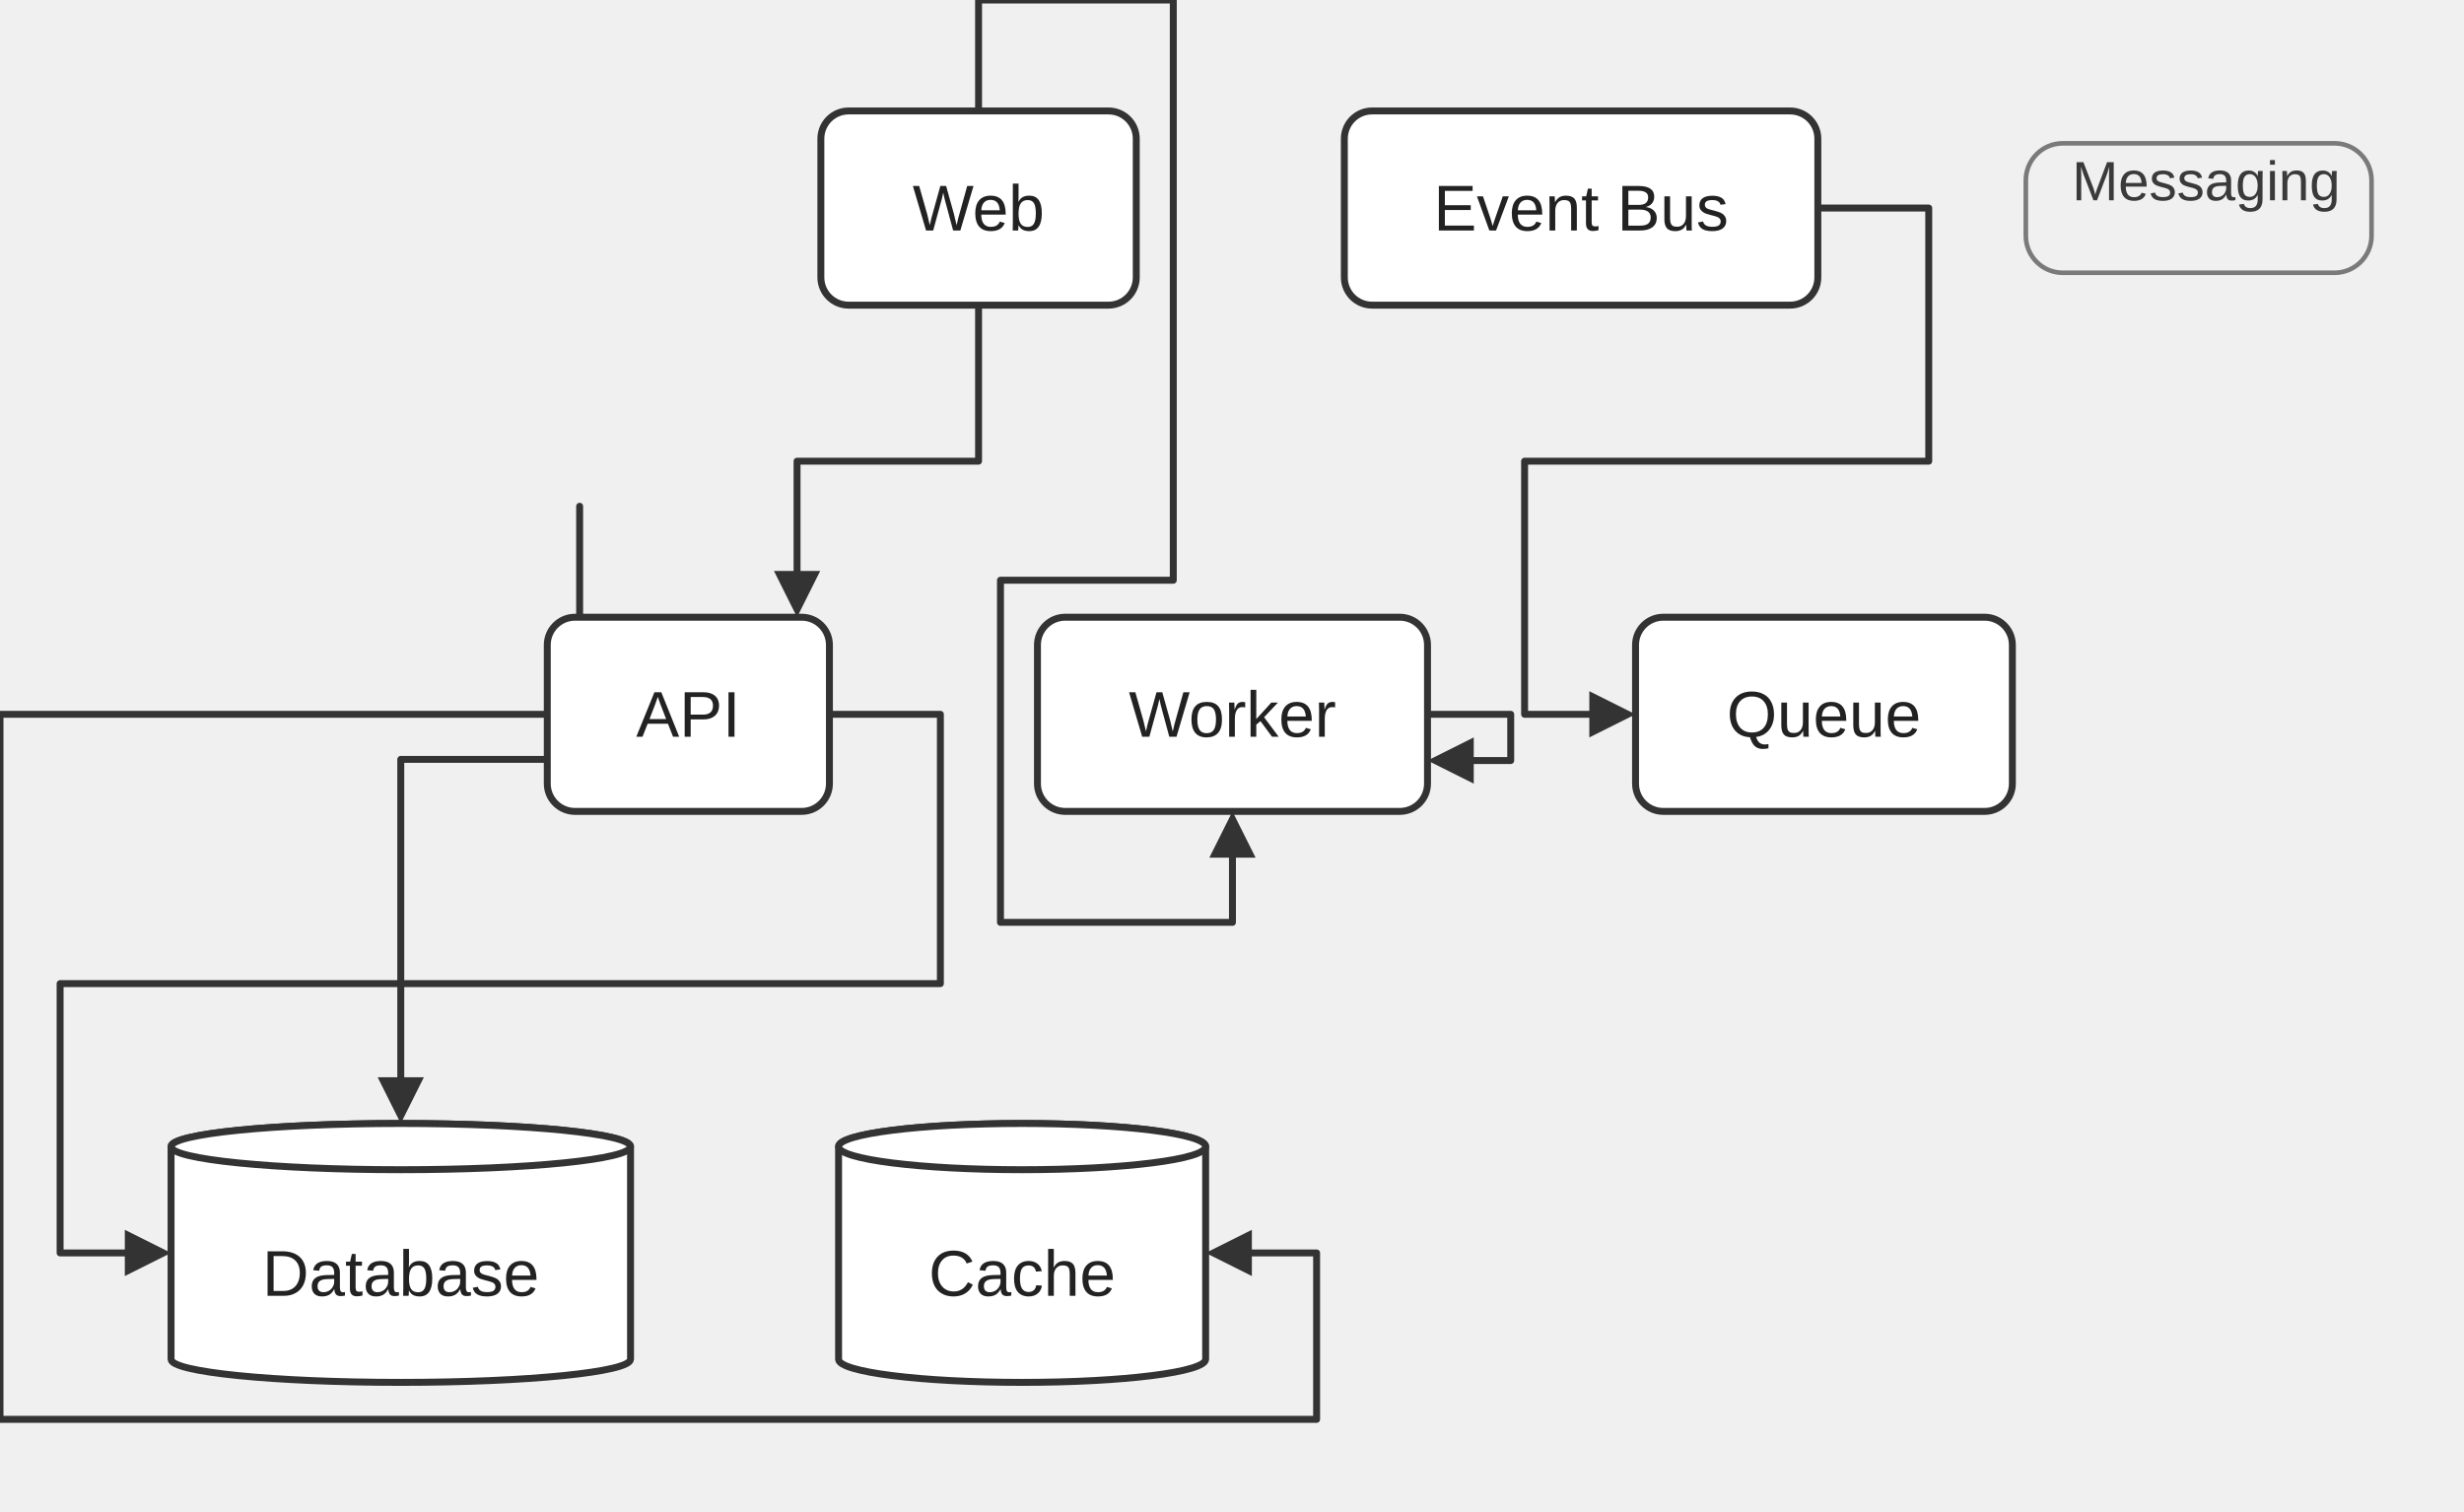
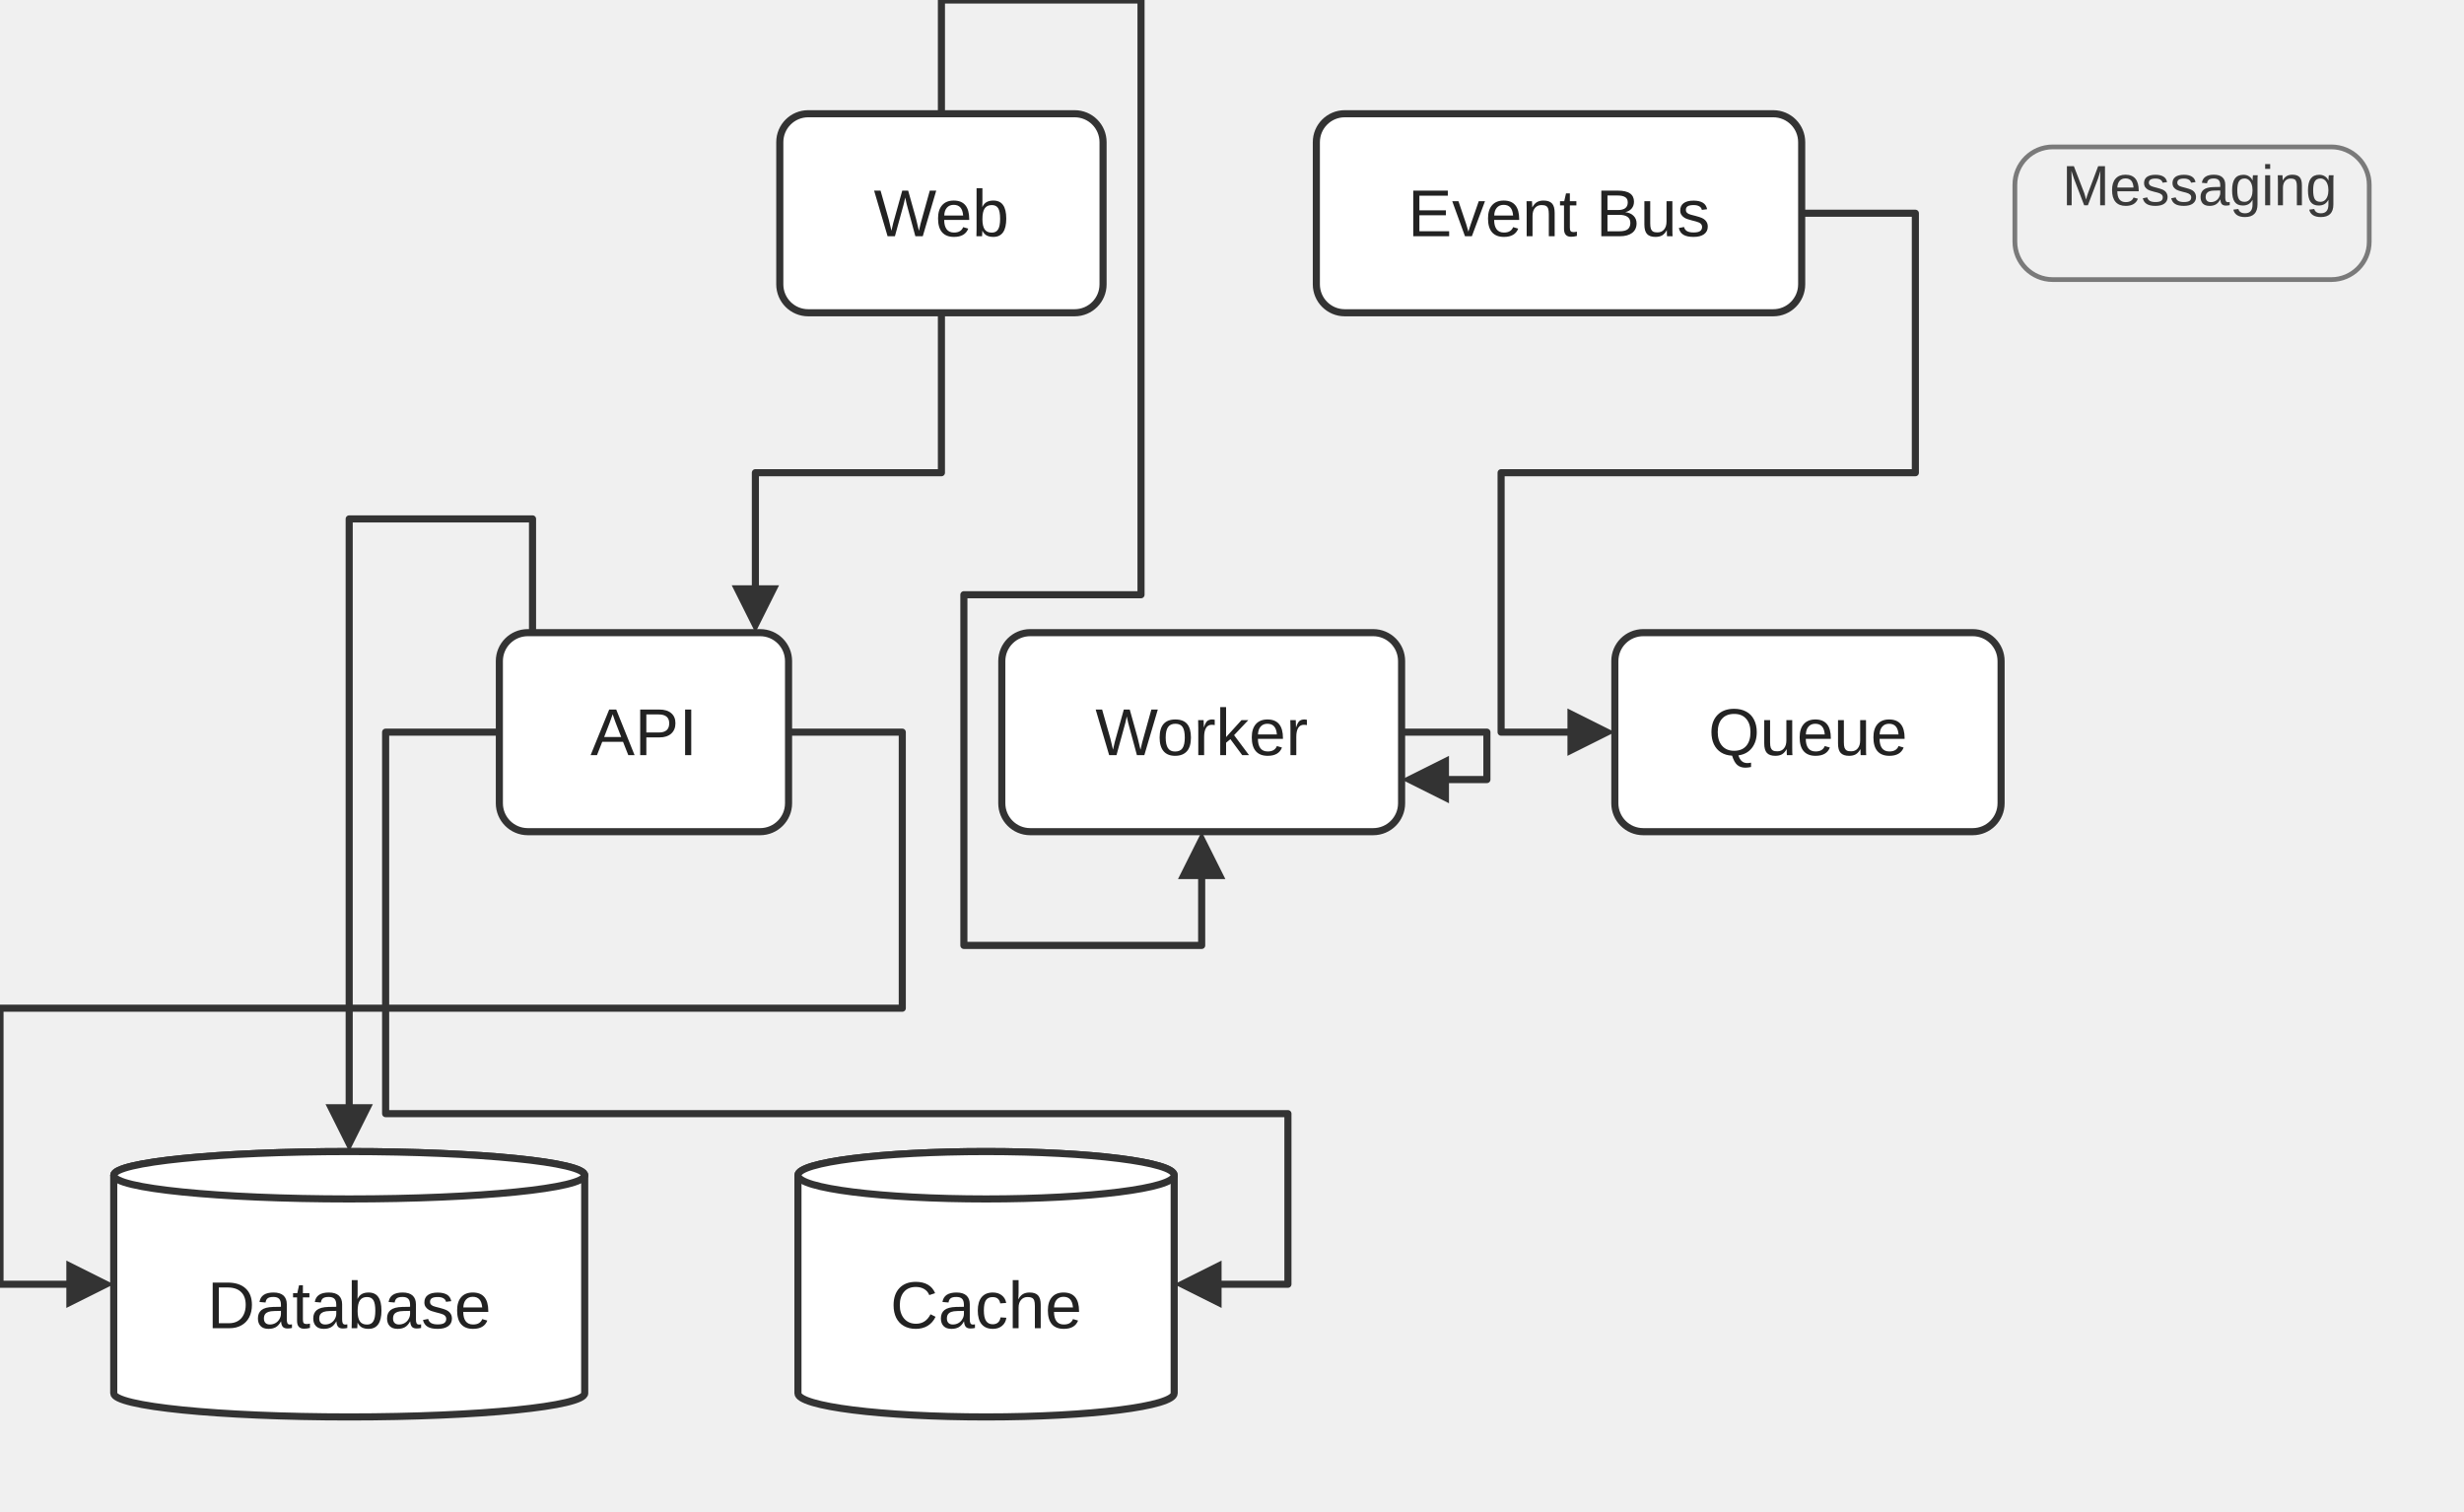
- <svg xmlns="http://www.w3.org/2000/svg" width="532.98" height="327.00" viewBox="0 0 532.98 327.00">
+ <svg xmlns="http://www.w3.org/2000/svg" width="519.98" height="319.00" viewBox="0 0 519.98 319.00">
  <defs>
    <marker id="arrow" viewBox="0 0 10 10" refX="6.00" refY="5" markerWidth="10" markerHeight="10" orient="auto" markerUnits="userSpaceOnUse">
      <path d="M0,0 L10,5 L0,10 Z" fill="#333" />
    </marker>
  </defs>
  <g fill="none" stroke="#7a7a7a" stroke-width="1" stroke-linejoin="round">
-     <rect x="438.20" y="31.00" width="74.78" height="28.00" rx="8" ry="8" fill="none" stroke="#7a7a7a" stroke-width="1" />
+     <rect x="425.20" y="31.00" width="74.78" height="28.00" rx="8" ry="8" fill="none" stroke="#7a7a7a" stroke-width="1" />
  </g>
  <g fill="#3a3a3a" font-family="Arial, Helvetica, Liberation Sans, DejaVu Sans, sans-serif" font-size="12.00">
-     <text x="448.20" y="35.00" text-anchor="start" dominant-baseline="hanging">Messaging</text>
+     <text x="435.20" y="35.00" text-anchor="start" dominant-baseline="hanging">Messaging</text>
  </g>
  <g fill="none" stroke-linecap="round" stroke-linejoin="round">
-     <polyline points="211.67,66.00 211.67,99.75 172.41,99.75 172.41,129.50" stroke="#333" stroke-width="1.5" marker-end="url(#arrow)" />
-     <polyline points="179.41,154.50 203.41,154.50 203.41,212.75 13.00,212.75 13.00,271.00 33.00,271.00" stroke="#333" stroke-width="1.5" marker-end="url(#arrow)" />
-     <polyline points="118.38,154.50 94.38,154.50 0.00,154.50 0.00,307.00 284.79,307.00 284.79,271.00 264.79,271.00" stroke="#333" stroke-width="1.5" marker-end="url(#arrow)" />
-     <polyline points="125.38,133.50 125.38,109.50 125.38,164.25 86.69,164.25 86.69,219.00 86.69,239.00" stroke="#333" stroke-width="1.5" marker-end="url(#arrow)" />
-     <polyline points="211.67,24.00 211.67,0.00 253.79,0.00 253.79,125.50 216.41,125.50 216.41,199.50 266.59,199.50 266.59,179.50" stroke="#333" stroke-width="1.5" marker-end="url(#arrow)" />
-     <polyline points="308.78,154.50 326.78,154.50 326.78,164.50 312.78,164.50" stroke="#333" stroke-width="1.5" marker-end="url(#arrow)" />
-     <polyline points="393.20,45.00 417.20,45.00 417.20,99.75 329.78,99.75 329.78,154.50 349.78,154.50" stroke="#333" stroke-width="1.5" marker-end="url(#arrow)" />
+     <polyline points="198.67,66.00 198.67,99.75 159.41,99.75 159.41,129.50" stroke="#333" stroke-width="1.5" marker-end="url(#arrow)" />
+     <polyline points="166.41,154.50 190.41,154.50 190.41,212.75 0.00,212.75 0.00,271.00 20.00,271.00" stroke="#333" stroke-width="1.5" marker-end="url(#arrow)" />
+     <polyline points="105.38,154.50 81.38,154.50 81.38,235.00 271.79,235.00 271.79,271.00 251.79,271.00" stroke="#333" stroke-width="1.5" marker-end="url(#arrow)" />
+     <polyline points="112.38,133.50 112.38,109.50 73.69,109.50 73.69,219.00 73.69,239.00" stroke="#333" stroke-width="1.5" marker-end="url(#arrow)" />
+     <polyline points="198.67,24.00 198.67,0.00 240.79,0.00 240.79,125.50 203.41,125.50 203.41,199.50 253.59,199.50 253.59,179.50" stroke="#333" stroke-width="1.5" marker-end="url(#arrow)" />
+     <polyline points="295.78,154.50 313.78,154.50 313.78,164.50 299.78,164.50" stroke="#333" stroke-width="1.5" marker-end="url(#arrow)" />
+     <polyline points="380.20,45.00 404.20,45.00 404.20,99.75 316.78,99.75 316.78,154.50 336.78,154.50" stroke="#333" stroke-width="1.5" marker-end="url(#arrow)" />
  </g>
  <g>
-     <rect x="177.56" y="24.00" width="68.22" height="42.00" rx="6" ry="6" fill="#fff" stroke="#333" stroke-width="1.5" />
-     <text x="211.67" y="45.00" font-family="Arial, Helvetica, Liberation Sans, DejaVu Sans, sans-serif" font-size="14" fill="#222" text-anchor="middle" dominant-baseline="central">Web</text>
-     <rect x="118.38" y="133.50" width="61.03" height="42.00" rx="6" ry="6" fill="#fff" stroke="#333" stroke-width="1.5" />
-     <text x="148.89" y="154.50" font-family="Arial, Helvetica, Liberation Sans, DejaVu Sans, sans-serif" font-size="14" fill="#222" text-anchor="middle" dominant-baseline="central">API</text>
-     <path d="M37.00,248.00 L37.00,294.00 A49.69,5.00 0 0 0 136.39,294.00 L136.39,248.00 A49.69,5.00 0 0 0 37.00,248.00 Z" fill="#fff" stroke="#333" stroke-width="1.5" />
-     <ellipse cx="86.69" cy="248.00" rx="49.69" ry="5.00" fill="#fff" stroke="#333" stroke-width="1.5" />
-     <text x="86.69" y="275.42" font-family="Arial, Helvetica, Liberation Sans, DejaVu Sans, sans-serif" font-size="14" fill="#222" text-anchor="middle" dominant-baseline="central">Database</text>
-     <path d="M181.39,248.00 L181.39,294.00 A39.70,5.00 0 0 0 260.79,294.00 L260.79,248.00 A39.70,5.00 0 0 0 181.39,248.00 Z" fill="#fff" stroke="#333" stroke-width="1.5" />
-     <ellipse cx="221.09" cy="248.00" rx="39.70" ry="5.00" fill="#fff" stroke="#333" stroke-width="1.5" />
-     <text x="221.09" y="275.42" font-family="Arial, Helvetica, Liberation Sans, DejaVu Sans, sans-serif" font-size="14" fill="#222" text-anchor="middle" dominant-baseline="central">Cache</text>
-     <rect x="290.79" y="24.00" width="102.42" height="42.00" rx="6" ry="6" fill="#fff" stroke="#333" stroke-width="1.5" />
-     <text x="341.99" y="45.00" font-family="Arial, Helvetica, Liberation Sans, DejaVu Sans, sans-serif" font-size="14" fill="#222" text-anchor="middle" dominant-baseline="central">Event Bus</text>
-     <rect x="353.78" y="133.50" width="81.51" height="42.00" rx="6" ry="6" fill="#fff" stroke="#333" stroke-width="1.5" />
-     <text x="394.53" y="154.50" font-family="Arial, Helvetica, Liberation Sans, DejaVu Sans, sans-serif" font-size="14" fill="#222" text-anchor="middle" dominant-baseline="central">Queue</text>
-     <rect x="224.41" y="133.50" width="84.37" height="42.00" rx="6" ry="6" fill="#fff" stroke="#333" stroke-width="1.5" />
-     <text x="266.59" y="154.50" font-family="Arial, Helvetica, Liberation Sans, DejaVu Sans, sans-serif" font-size="14" fill="#222" text-anchor="middle" dominant-baseline="central">Worker</text>
+     <rect x="164.56" y="24.00" width="68.22" height="42.00" rx="6" ry="6" fill="#fff" stroke="#333" stroke-width="1.5" />
+     <text x="198.67" y="45.00" font-family="Arial, Helvetica, Liberation Sans, DejaVu Sans, sans-serif" font-size="14" fill="#222" text-anchor="middle" dominant-baseline="central">Web</text>
+     <rect x="105.38" y="133.50" width="61.03" height="42.00" rx="6" ry="6" fill="#fff" stroke="#333" stroke-width="1.5" />
+     <text x="135.89" y="154.50" font-family="Arial, Helvetica, Liberation Sans, DejaVu Sans, sans-serif" font-size="14" fill="#222" text-anchor="middle" dominant-baseline="central">API</text>
+     <path d="M24.00,248.00 L24.00,294.00 A49.69,5.00 0 0 0 123.39,294.00 L123.39,248.00 A49.69,5.00 0 0 0 24.00,248.00 Z" fill="#fff" stroke="#333" stroke-width="1.5" />
+     <ellipse cx="73.69" cy="248.00" rx="49.69" ry="5.00" fill="#fff" stroke="#333" stroke-width="1.5" />
+     <text x="73.69" y="275.42" font-family="Arial, Helvetica, Liberation Sans, DejaVu Sans, sans-serif" font-size="14" fill="#222" text-anchor="middle" dominant-baseline="central">Database</text>
+     <path d="M168.39,248.00 L168.39,294.00 A39.70,5.00 0 0 0 247.79,294.00 L247.79,248.00 A39.70,5.00 0 0 0 168.39,248.00 Z" fill="#fff" stroke="#333" stroke-width="1.5" />
+     <ellipse cx="208.09" cy="248.00" rx="39.70" ry="5.00" fill="#fff" stroke="#333" stroke-width="1.5" />
+     <text x="208.09" y="275.42" font-family="Arial, Helvetica, Liberation Sans, DejaVu Sans, sans-serif" font-size="14" fill="#222" text-anchor="middle" dominant-baseline="central">Cache</text>
+     <rect x="277.79" y="24.00" width="102.42" height="42.00" rx="6" ry="6" fill="#fff" stroke="#333" stroke-width="1.5" />
+     <text x="328.99" y="45.00" font-family="Arial, Helvetica, Liberation Sans, DejaVu Sans, sans-serif" font-size="14" fill="#222" text-anchor="middle" dominant-baseline="central">Event Bus</text>
+     <rect x="340.78" y="133.50" width="81.51" height="42.00" rx="6" ry="6" fill="#fff" stroke="#333" stroke-width="1.5" />
+     <text x="381.53" y="154.50" font-family="Arial, Helvetica, Liberation Sans, DejaVu Sans, sans-serif" font-size="14" fill="#222" text-anchor="middle" dominant-baseline="central">Queue</text>
+     <rect x="211.41" y="133.50" width="84.37" height="42.00" rx="6" ry="6" fill="#fff" stroke="#333" stroke-width="1.5" />
+     <text x="253.59" y="154.50" font-family="Arial, Helvetica, Liberation Sans, DejaVu Sans, sans-serif" font-size="14" fill="#222" text-anchor="middle" dominant-baseline="central">Worker</text>
  </g>
</svg>
